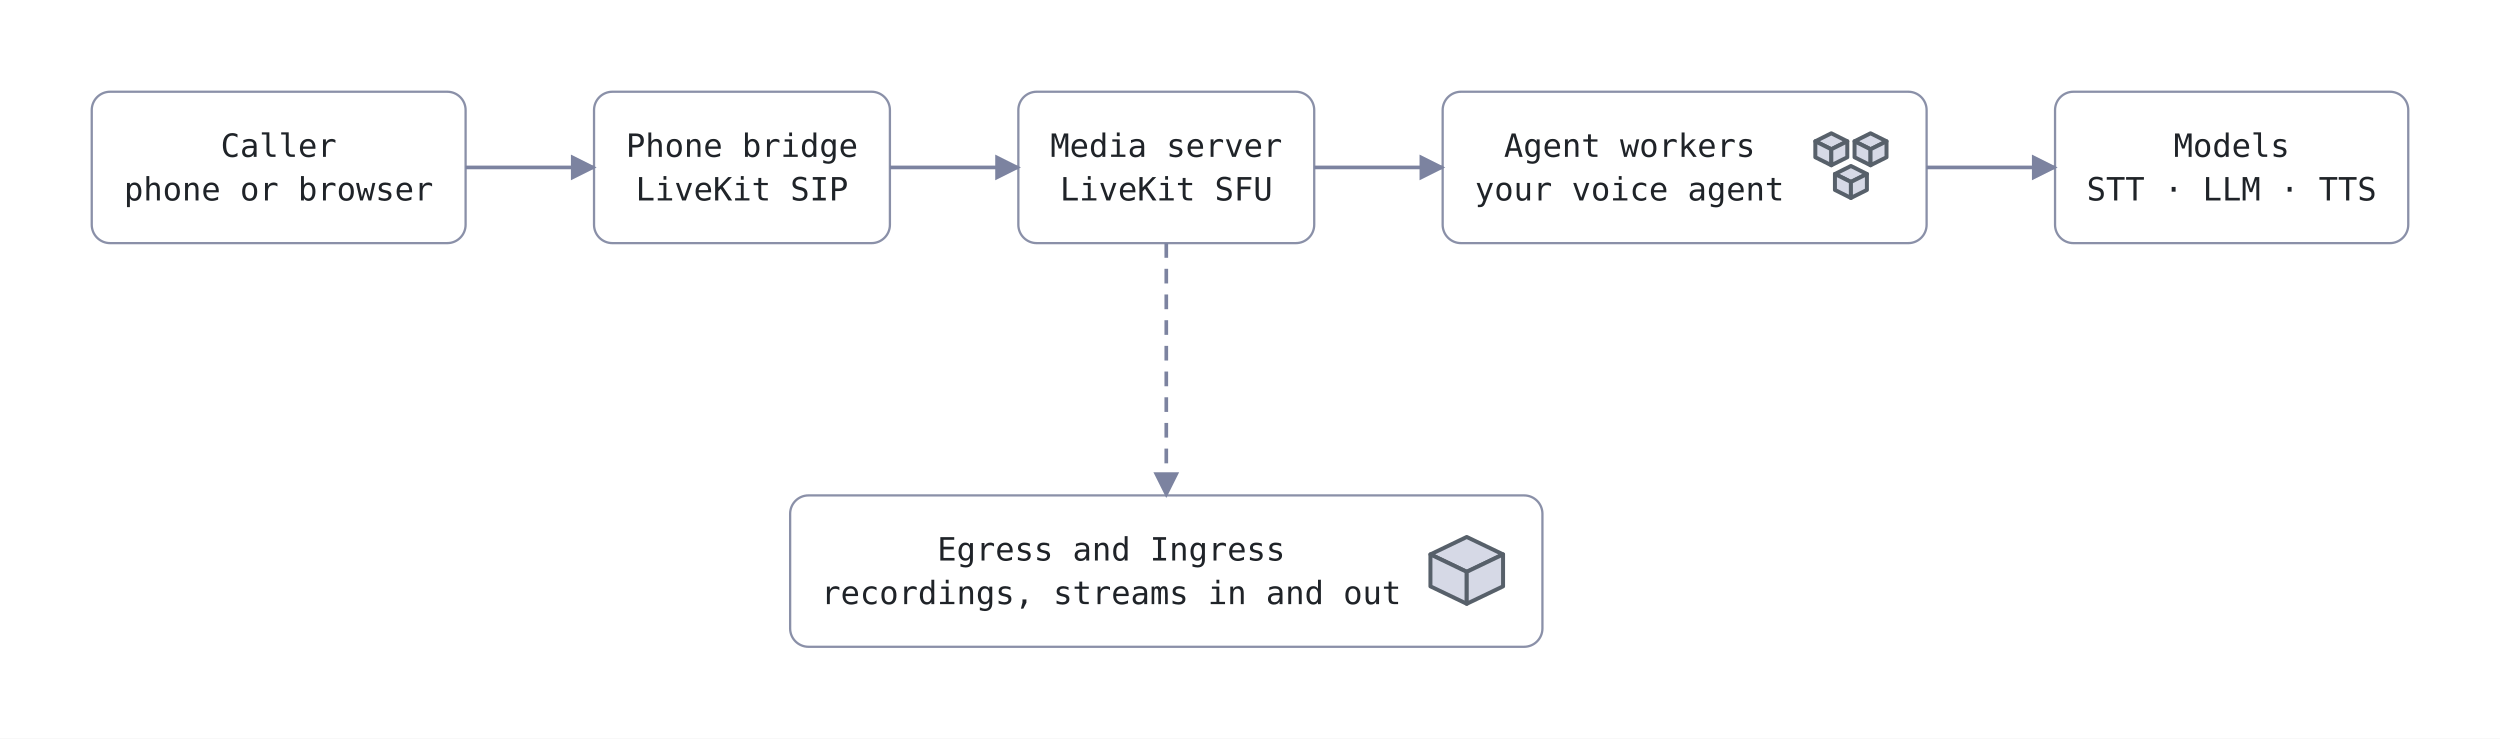
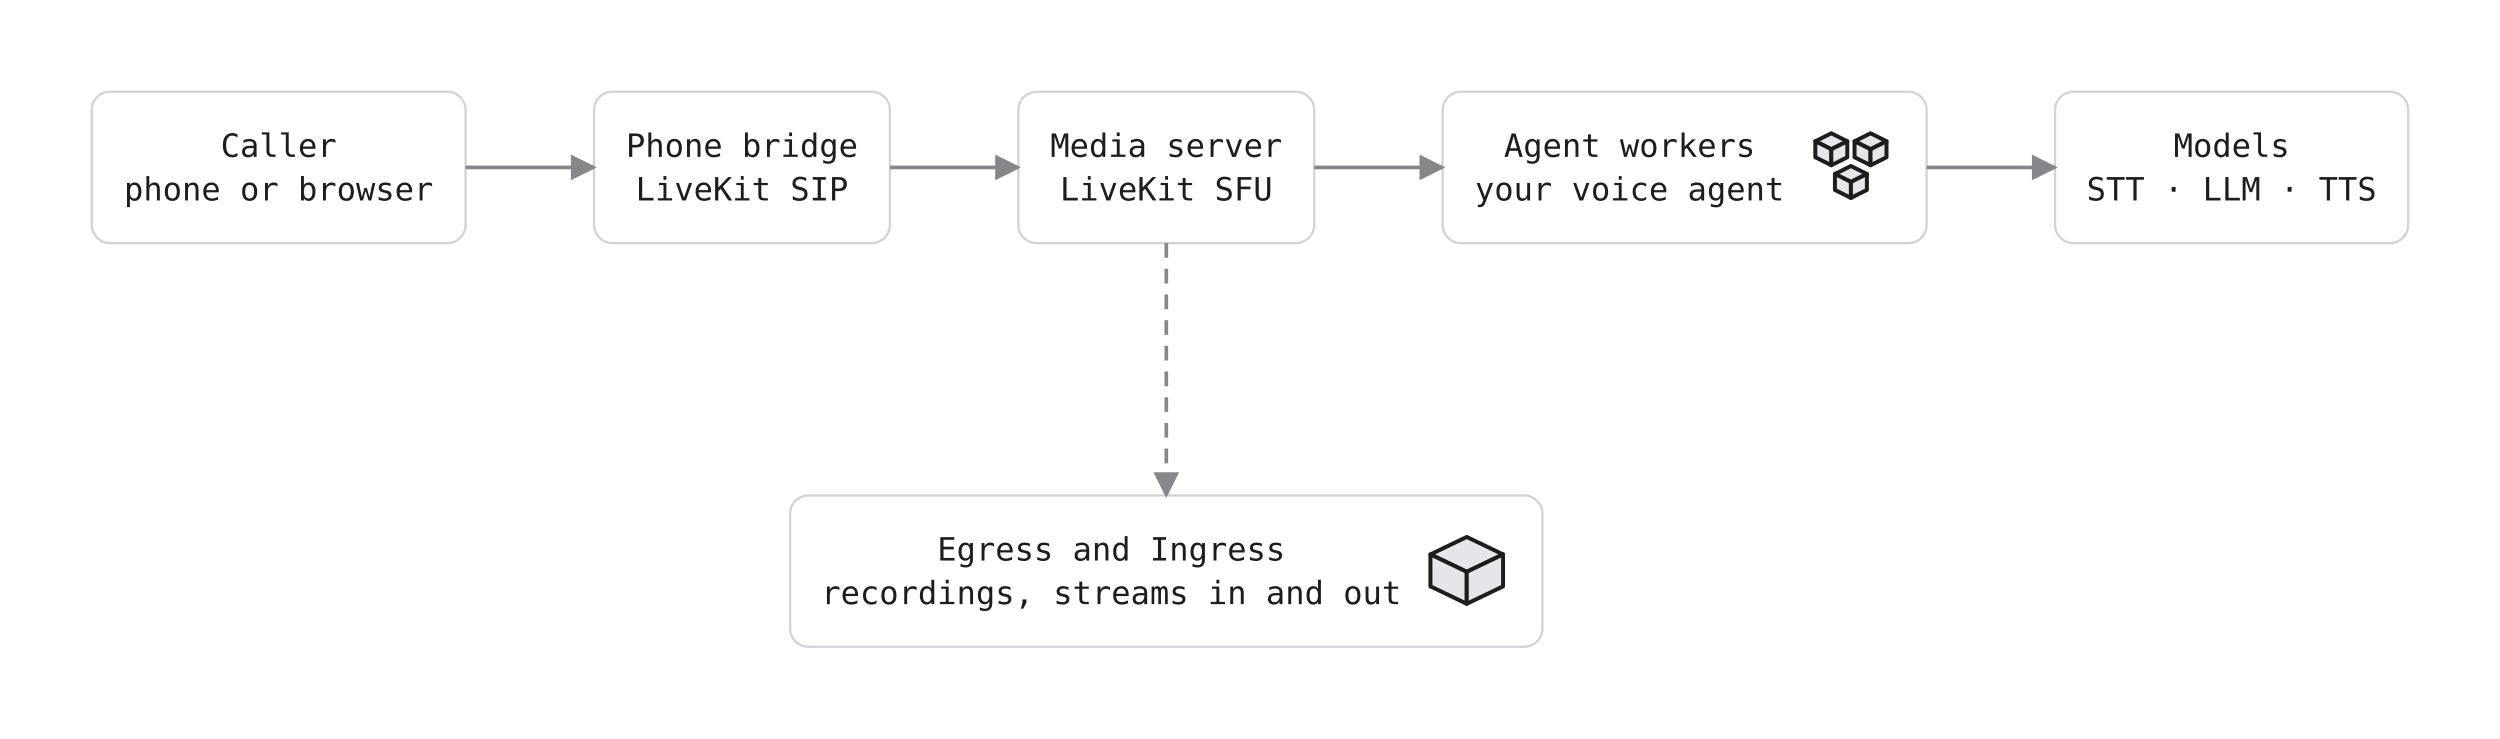
<svg xmlns="http://www.w3.org/2000/svg" width="1090" height="322" viewBox="0 0 1090 322" font-family="'DejaVu Sans Mono', 'Menlo', 'Consolas', 'Liberation Mono', 'Courier New', monospace" font-size="14px">
  <defs>
-     <marker id="r06bc9afc-arrow-7c83a0" viewBox="0 0 10 10" refX="9" refY="5" markerWidth="7" markerHeight="7" orient="auto-start-reverse">
-       <path d="M 0 0 L 10 5 L 0 10 z" fill="#7c83a0" />
+     <marker id="ra289a690-arrow-86868b" viewBox="0 0 10 10" refX="9" refY="5" markerWidth="7" markerHeight="7" orient="auto-start-reverse">
+       <path d="M 0 0 L 10 5 L 0 10 z" fill="#86868b" />
    </marker>
  </defs>
  <rect x="0" y="0" width="1090" height="322" fill="#ffffff" />
-   <path d="M48 40 H195 a8 8 0 0 1 8 8 V98 a8 8 0 0 1 -8 8 H48 a8 8 0 0 1 -8 -8 V48 a8 8 0 0 1 8 -8 Z" fill="#ffffff" stroke="#8a90a8" />
-   <text x="121.5" y="68.4" fill="#1f2328" text-anchor="middle">Caller</text>
-   <text x="121.5" y="87.4" fill="#1f2328" text-anchor="middle">phone or browser</text>
-   <path d="M267 40 H380 a8 8 0 0 1 8 8 V98 a8 8 0 0 1 -8 8 H267 a8 8 0 0 1 -8 -8 V48 a8 8 0 0 1 8 -8 Z" fill="#ffffff" stroke="#8a90a8" />
-   <text x="323.5" y="68.4" fill="#1f2328" text-anchor="middle">Phone bridge</text>
-   <text x="323.5" y="87.4" fill="#1f2328" text-anchor="middle">LiveKit SIP</text>
-   <path d="M452 40 H565 a8 8 0 0 1 8 8 V98 a8 8 0 0 1 -8 8 H452 a8 8 0 0 1 -8 -8 V48 a8 8 0 0 1 8 -8 Z" fill="#ffffff" stroke="#8a90a8" />
-   <text x="508.5" y="68.4" fill="#1f2328" text-anchor="middle">Media server</text>
-   <text x="508.5" y="87.4" fill="#1f2328" text-anchor="middle">LiveKit SFU</text>
-   <path d="M637 40 H832 a8 8 0 0 1 8 8 V98 a8 8 0 0 1 -8 8 H637 a8 8 0 0 1 -8 -8 V48 a8 8 0 0 1 8 -8 Z" fill="#ffffff" stroke="#8a90a8" />
-   <text x="710.5" y="68.4" fill="#1f2328" text-anchor="middle">Agent workers</text>
-   <text x="710.5" y="87.4" fill="#1f2328" text-anchor="middle">your voice agent</text>
+   <path d="M48 40 H195 a8 8 0 0 1 8 8 V98 a8 8 0 0 1 -8 8 H48 a8 8 0 0 1 -8 -8 V48 a8 8 0 0 1 8 -8 Z" fill="#ffffff" stroke="#d2d2d7" />
+   <text x="121.5" y="68.4" fill="#1d1d1f" text-anchor="middle">Caller</text>
+   <text x="121.5" y="87.4" fill="#1d1d1f" text-anchor="middle">phone or browser</text>
+   <path d="M267 40 H380 a8 8 0 0 1 8 8 V98 a8 8 0 0 1 -8 8 H267 a8 8 0 0 1 -8 -8 V48 a8 8 0 0 1 8 -8 Z" fill="#ffffff" stroke="#d2d2d7" />
+   <text x="323.5" y="68.4" fill="#1d1d1f" text-anchor="middle">Phone bridge</text>
+   <text x="323.5" y="87.4" fill="#1d1d1f" text-anchor="middle">LiveKit SIP</text>
+   <path d="M452 40 H565 a8 8 0 0 1 8 8 V98 a8 8 0 0 1 -8 8 H452 a8 8 0 0 1 -8 -8 V48 a8 8 0 0 1 8 -8 Z" fill="#ffffff" stroke="#d2d2d7" />
+   <text x="508.5" y="68.4" fill="#1d1d1f" text-anchor="middle">Media server</text>
+   <text x="508.5" y="87.4" fill="#1d1d1f" text-anchor="middle">LiveKit SFU</text>
+   <path d="M637 40 H832 a8 8 0 0 1 8 8 V98 a8 8 0 0 1 -8 8 H637 a8 8 0 0 1 -8 -8 V48 a8 8 0 0 1 8 -8 Z" fill="#ffffff" stroke="#d2d2d7" />
+   <text x="710.5" y="68.4" fill="#1d1d1f" text-anchor="middle">Agent workers</text>
+   <text x="710.5" y="87.4" fill="#1d1d1f" text-anchor="middle">your voice agent</text>
  <g transform="translate(788 54) scale(1.58333)">
-     <path d="M6.6 2.6 L11 4.8 L6.6 7 L2.2 4.8 Z" fill="#d6d9e6" stroke="#57606a" stroke-width="1.1" stroke-linejoin="round" />
-     <path d="M2.2 4.8 L6.6 7 L6.6 11.4 L2.2 9.2 Z" fill="#d6d9e6" stroke="#57606a" stroke-width="1.1" stroke-linejoin="round" />
-     <path d="M11 4.8 L6.6 7 L6.6 11.4 L11 9.2 Z" fill="#d6d9e6" stroke="#57606a" stroke-width="1.1" stroke-linejoin="round" />
-     <path d="M17.4 2.6 L21.8 4.8 L17.4 7 L13 4.8 Z" fill="#d6d9e6" stroke="#57606a" stroke-width="1.1" stroke-linejoin="round" />
-     <path d="M13 4.8 L17.4 7 L17.4 11.4 L13 9.2 Z" fill="#d6d9e6" stroke="#57606a" stroke-width="1.1" stroke-linejoin="round" />
-     <path d="M21.8 4.8 L17.4 7 L17.4 11.4 L21.8 9.2 Z" fill="#d6d9e6" stroke="#57606a" stroke-width="1.1" stroke-linejoin="round" />
-     <path d="M12 11.6 L16.4 13.8 L12 16 L7.6 13.8 Z" fill="#d6d9e6" stroke="#57606a" stroke-width="1.1" stroke-linejoin="round" />
-     <path d="M7.6 13.8 L12 16 L12 20.4 L7.6 18.2 Z" fill="#d6d9e6" stroke="#57606a" stroke-width="1.1" stroke-linejoin="round" />
-     <path d="M16.4 13.8 L12 16 L12 20.4 L16.4 18.2 Z" fill="#d6d9e6" stroke="#57606a" stroke-width="1.1" stroke-linejoin="round" />
+     <path d="M6.6 2.6 L11 4.8 L6.6 7 L2.2 4.8 Z" fill="#e5e5ea" stroke="#1d1d1f" stroke-width="1.1" stroke-linejoin="round" />
+     <path d="M2.2 4.8 L6.6 7 L6.6 11.4 L2.2 9.2 Z" fill="#e5e5ea" stroke="#1d1d1f" stroke-width="1.1" stroke-linejoin="round" />
+     <path d="M11 4.8 L6.6 7 L6.6 11.4 L11 9.2 Z" fill="#e5e5ea" stroke="#1d1d1f" stroke-width="1.1" stroke-linejoin="round" />
+     <path d="M17.4 2.6 L21.8 4.8 L17.4 7 L13 4.8 Z" fill="#e5e5ea" stroke="#1d1d1f" stroke-width="1.1" stroke-linejoin="round" />
+     <path d="M13 4.8 L17.4 7 L17.4 11.4 L13 9.2 Z" fill="#e5e5ea" stroke="#1d1d1f" stroke-width="1.1" stroke-linejoin="round" />
+     <path d="M21.8 4.8 L17.4 7 L17.4 11.4 L21.8 9.2 Z" fill="#e5e5ea" stroke="#1d1d1f" stroke-width="1.1" stroke-linejoin="round" />
+     <path d="M12 11.6 L16.4 13.8 L12 16 L7.6 13.8 Z" fill="#e5e5ea" stroke="#1d1d1f" stroke-width="1.1" stroke-linejoin="round" />
+     <path d="M7.6 13.8 L12 16 L12 20.4 L7.6 18.2 Z" fill="#e5e5ea" stroke="#1d1d1f" stroke-width="1.1" stroke-linejoin="round" />
+     <path d="M16.4 13.8 L12 16 L12 20.4 L16.4 18.2 Z" fill="#e5e5ea" stroke="#1d1d1f" stroke-width="1.1" stroke-linejoin="round" />
  </g>
-   <path d="M904 40 H1042 a8 8 0 0 1 8 8 V98 a8 8 0 0 1 -8 8 H904 a8 8 0 0 1 -8 -8 V48 a8 8 0 0 1 8 -8 Z" fill="#ffffff" stroke="#8a90a8" />
-   <text x="973" y="68.4" fill="#1f2328" text-anchor="middle">Models</text>
-   <text x="973" y="87.4" fill="#1f2328" text-anchor="middle">STT · LLM · TTS</text>
-   <path d="M352.5 216 H664.5 a8 8 0 0 1 8 8 V274 a8 8 0 0 1 -8 8 H352.5 a8 8 0 0 1 -8 -8 V224 a8 8 0 0 1 8 -8 Z" fill="#ffffff" stroke="#8a90a8" />
-   <text x="484.5" y="244.4" fill="#1f2328" text-anchor="middle">Egress and Ingress</text>
-   <text x="484.5" y="263.4" fill="#1f2328" text-anchor="middle">recordings, streams in and out</text>
+   <path d="M904 40 H1042 a8 8 0 0 1 8 8 V98 a8 8 0 0 1 -8 8 H904 a8 8 0 0 1 -8 -8 V48 a8 8 0 0 1 8 -8 Z" fill="#ffffff" stroke="#d2d2d7" />
+   <text x="973" y="68.4" fill="#1d1d1f" text-anchor="middle">Models</text>
+   <text x="973" y="87.4" fill="#1d1d1f" text-anchor="middle">STT · LLM · TTS</text>
+   <path d="M352.5 216 H664.5 a8 8 0 0 1 8 8 V274 a8 8 0 0 1 -8 8 H352.5 a8 8 0 0 1 -8 -8 V224 a8 8 0 0 1 8 -8 Z" fill="#ffffff" stroke="#d2d2d7" />
+   <text x="484.5" y="244.4" fill="#1d1d1f" text-anchor="middle">Egress and Ingress</text>
+   <text x="484.5" y="263.4" fill="#1d1d1f" text-anchor="middle">recordings, streams in and out</text>
  <g transform="translate(620.5 230) scale(1.58333)">
-     <path d="M12 2.6 L22 7.4 L12 12.2 L2 7.4 Z" fill="#d6d9e6" stroke="#57606a" stroke-width="1.1" stroke-linejoin="round" />
-     <path d="M2 7.4 L12 12.2 L12 21 L2 16.2 Z" fill="#d6d9e6" stroke="#57606a" stroke-width="1.1" stroke-linejoin="round" />
-     <path d="M22 7.4 L12 12.2 L12 21 L22 16.2 Z" fill="#d6d9e6" stroke="#57606a" stroke-width="1.1" stroke-linejoin="round" />
+     <path d="M12 2.6 L22 7.4 L12 12.2 L2 7.4 Z" fill="#e5e5ea" stroke="#1d1d1f" stroke-width="1.1" stroke-linejoin="round" />
+     <path d="M2 7.4 L12 12.2 L12 21 L2 16.2 Z" fill="#e5e5ea" stroke="#1d1d1f" stroke-width="1.1" stroke-linejoin="round" />
+     <path d="M22 7.4 L12 12.2 L12 21 L22 16.2 Z" fill="#e5e5ea" stroke="#1d1d1f" stroke-width="1.1" stroke-linejoin="round" />
  </g>
-   <path d="M 203 73 C 227 73, 235 73, 247.8 73 L 259 73" fill="none" stroke="#7c83a0" stroke-width="1.6" marker-end="url(#r06bc9afc-arrow-7c83a0)" />
-   <path d="M 388 73 C 412 73, 420 73, 432.8 73 L 444 73" fill="none" stroke="#7c83a0" stroke-width="1.6" marker-end="url(#r06bc9afc-arrow-7c83a0)" />
-   <path d="M 573 73 C 597 73, 605 73, 617.8 73 L 629 73" fill="none" stroke="#7c83a0" stroke-width="1.6" marker-end="url(#r06bc9afc-arrow-7c83a0)" />
-   <path d="M 840 73 C 864 73, 872 73, 884.8 73 L 896 73" fill="none" stroke="#7c83a0" stroke-width="1.6" marker-end="url(#r06bc9afc-arrow-7c83a0)" />
-   <path d="M 508.5 106 C 508.5 150, 508.5 172, 508.5 204.8 L 508.5 216" fill="none" stroke="#7c83a0" stroke-width="1.6" stroke-dasharray="6.4 4.8" marker-end="url(#r06bc9afc-arrow-7c83a0)" />
+   <path d="M 203 73 C 227 73, 235 73, 247.8 73 L 259 73" fill="none" stroke="#86868b" stroke-width="1.6" marker-end="url(#ra289a690-arrow-86868b)" />
+   <path d="M 388 73 C 412 73, 420 73, 432.8 73 L 444 73" fill="none" stroke="#86868b" stroke-width="1.6" marker-end="url(#ra289a690-arrow-86868b)" />
+   <path d="M 573 73 C 597 73, 605 73, 617.8 73 L 629 73" fill="none" stroke="#86868b" stroke-width="1.6" marker-end="url(#ra289a690-arrow-86868b)" />
+   <path d="M 840 73 C 864 73, 872 73, 884.8 73 L 896 73" fill="none" stroke="#86868b" stroke-width="1.6" marker-end="url(#ra289a690-arrow-86868b)" />
+   <path d="M 508.5 106 C 508.5 150, 508.5 172, 508.5 204.8 L 508.5 216" fill="none" stroke="#86868b" stroke-width="1.6" stroke-dasharray="6.4 4.8" marker-end="url(#ra289a690-arrow-86868b)" />
</svg>
